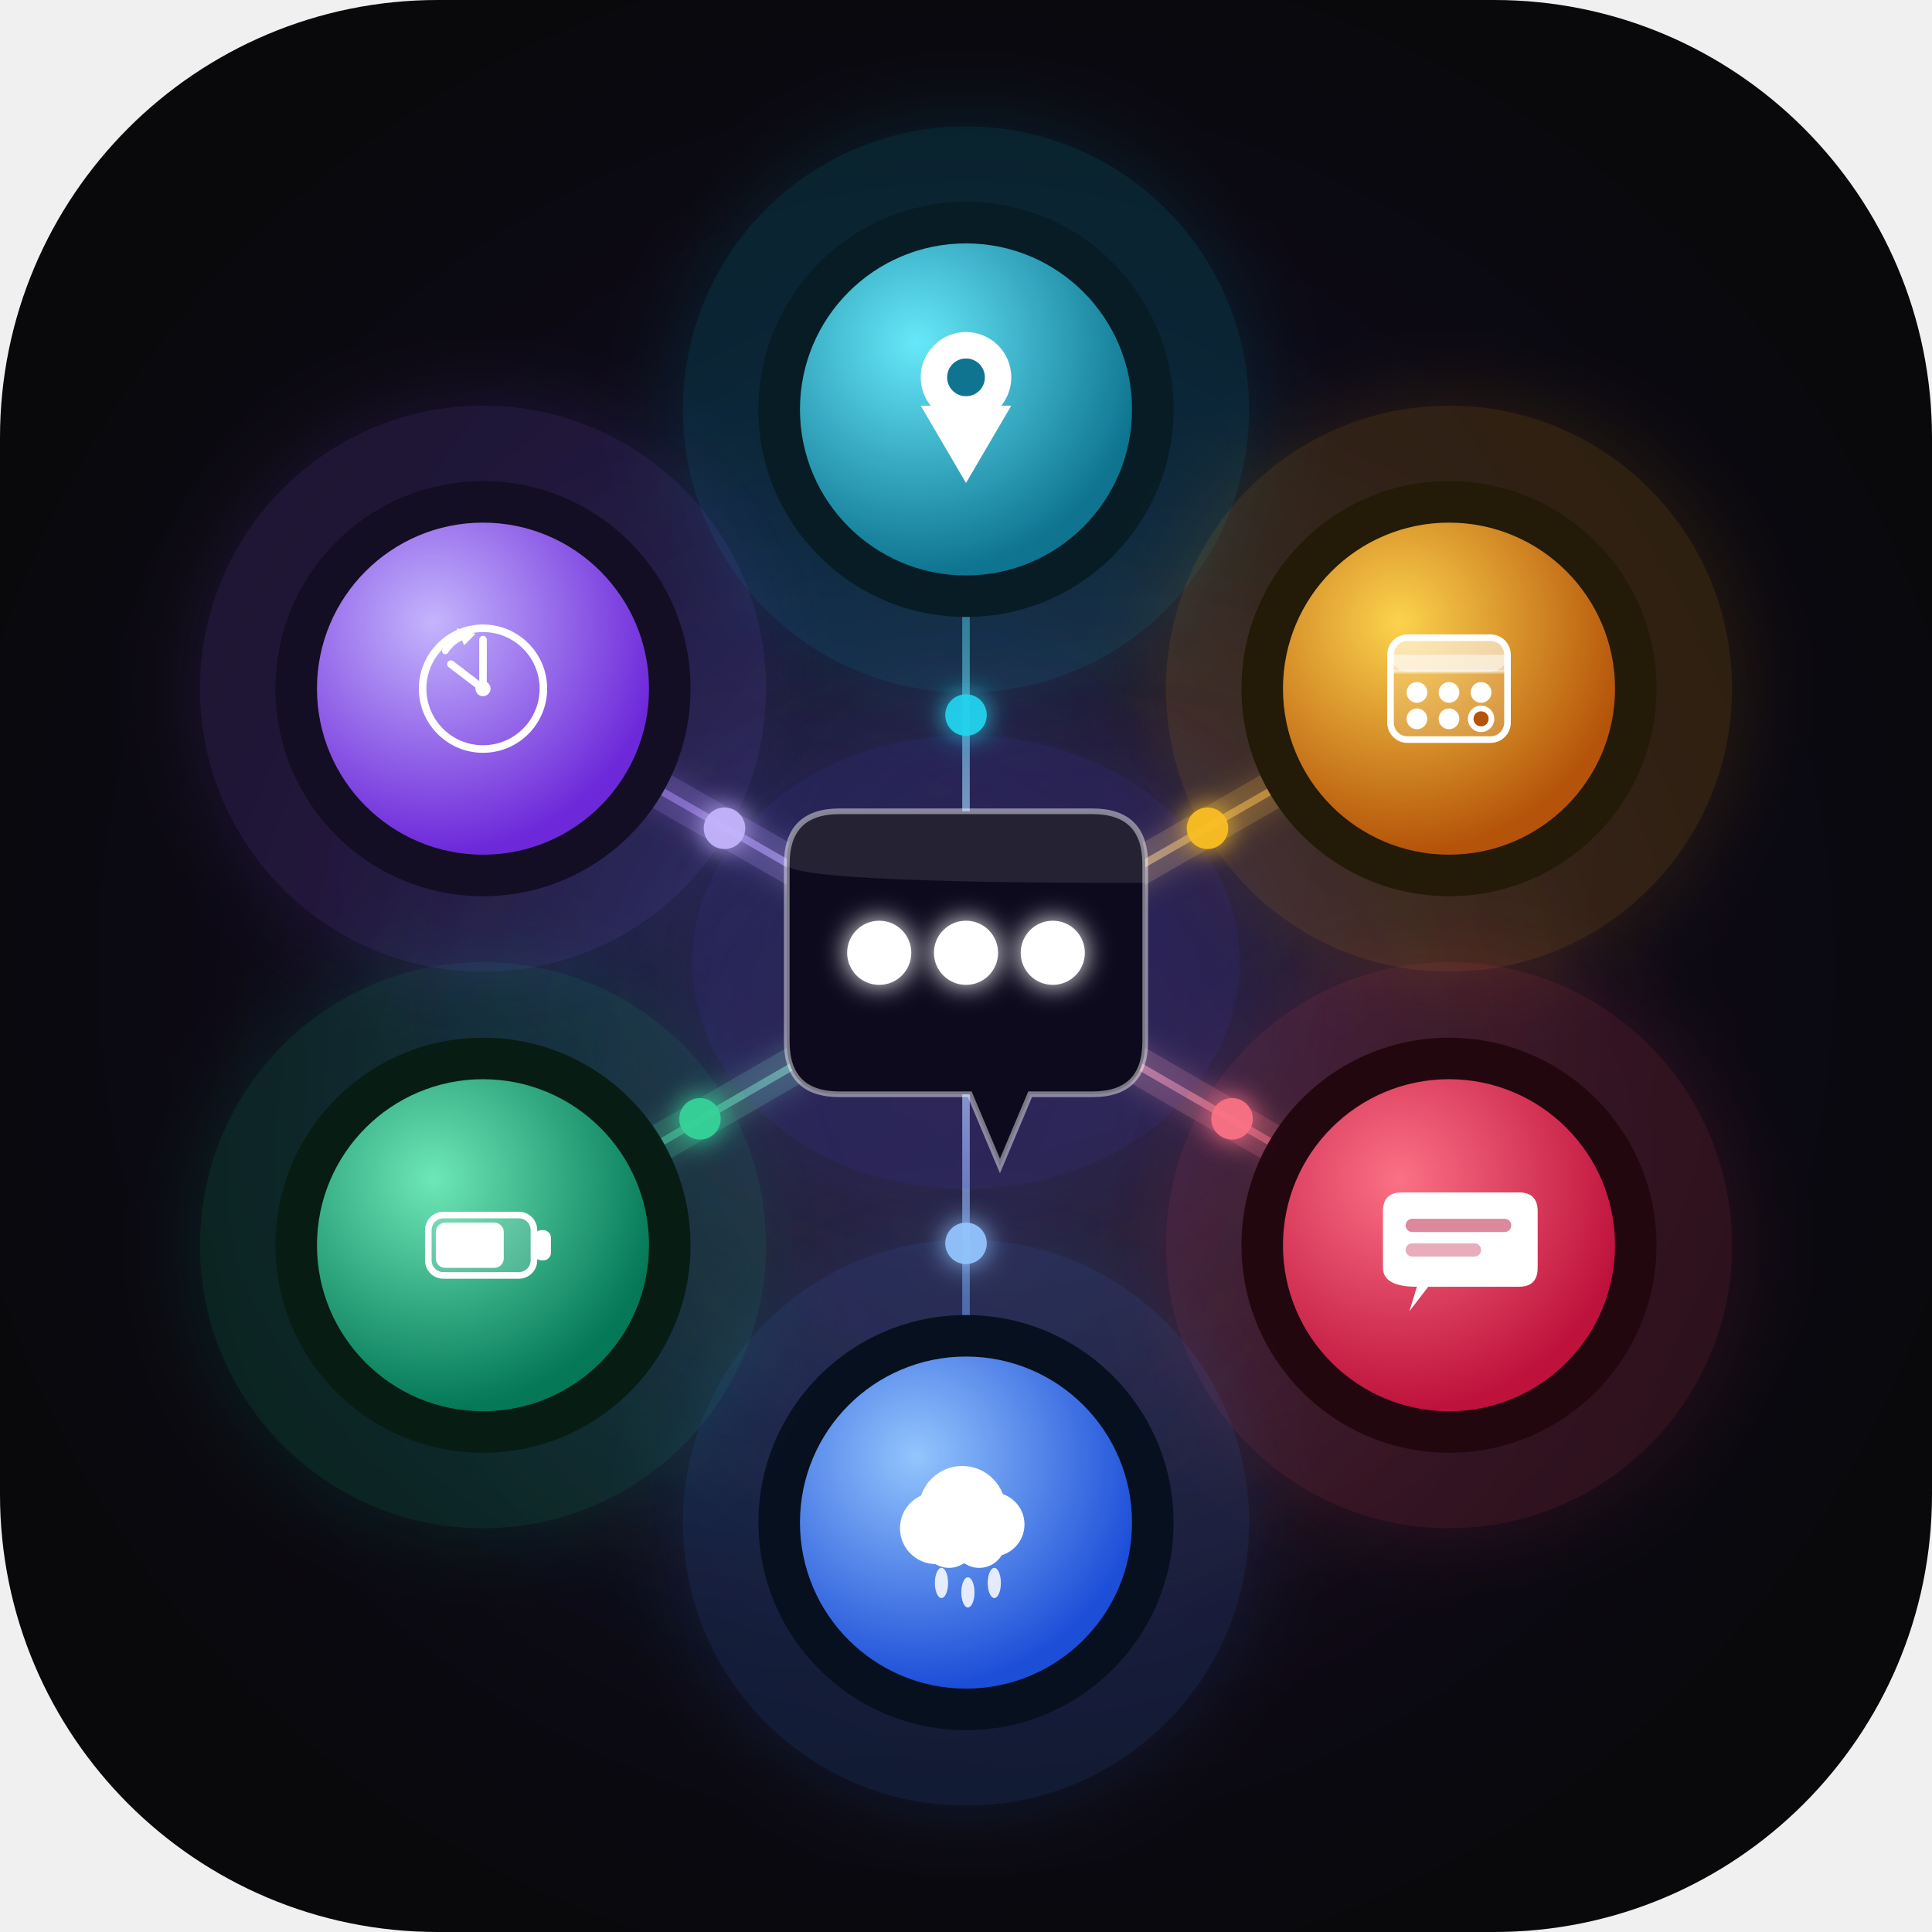
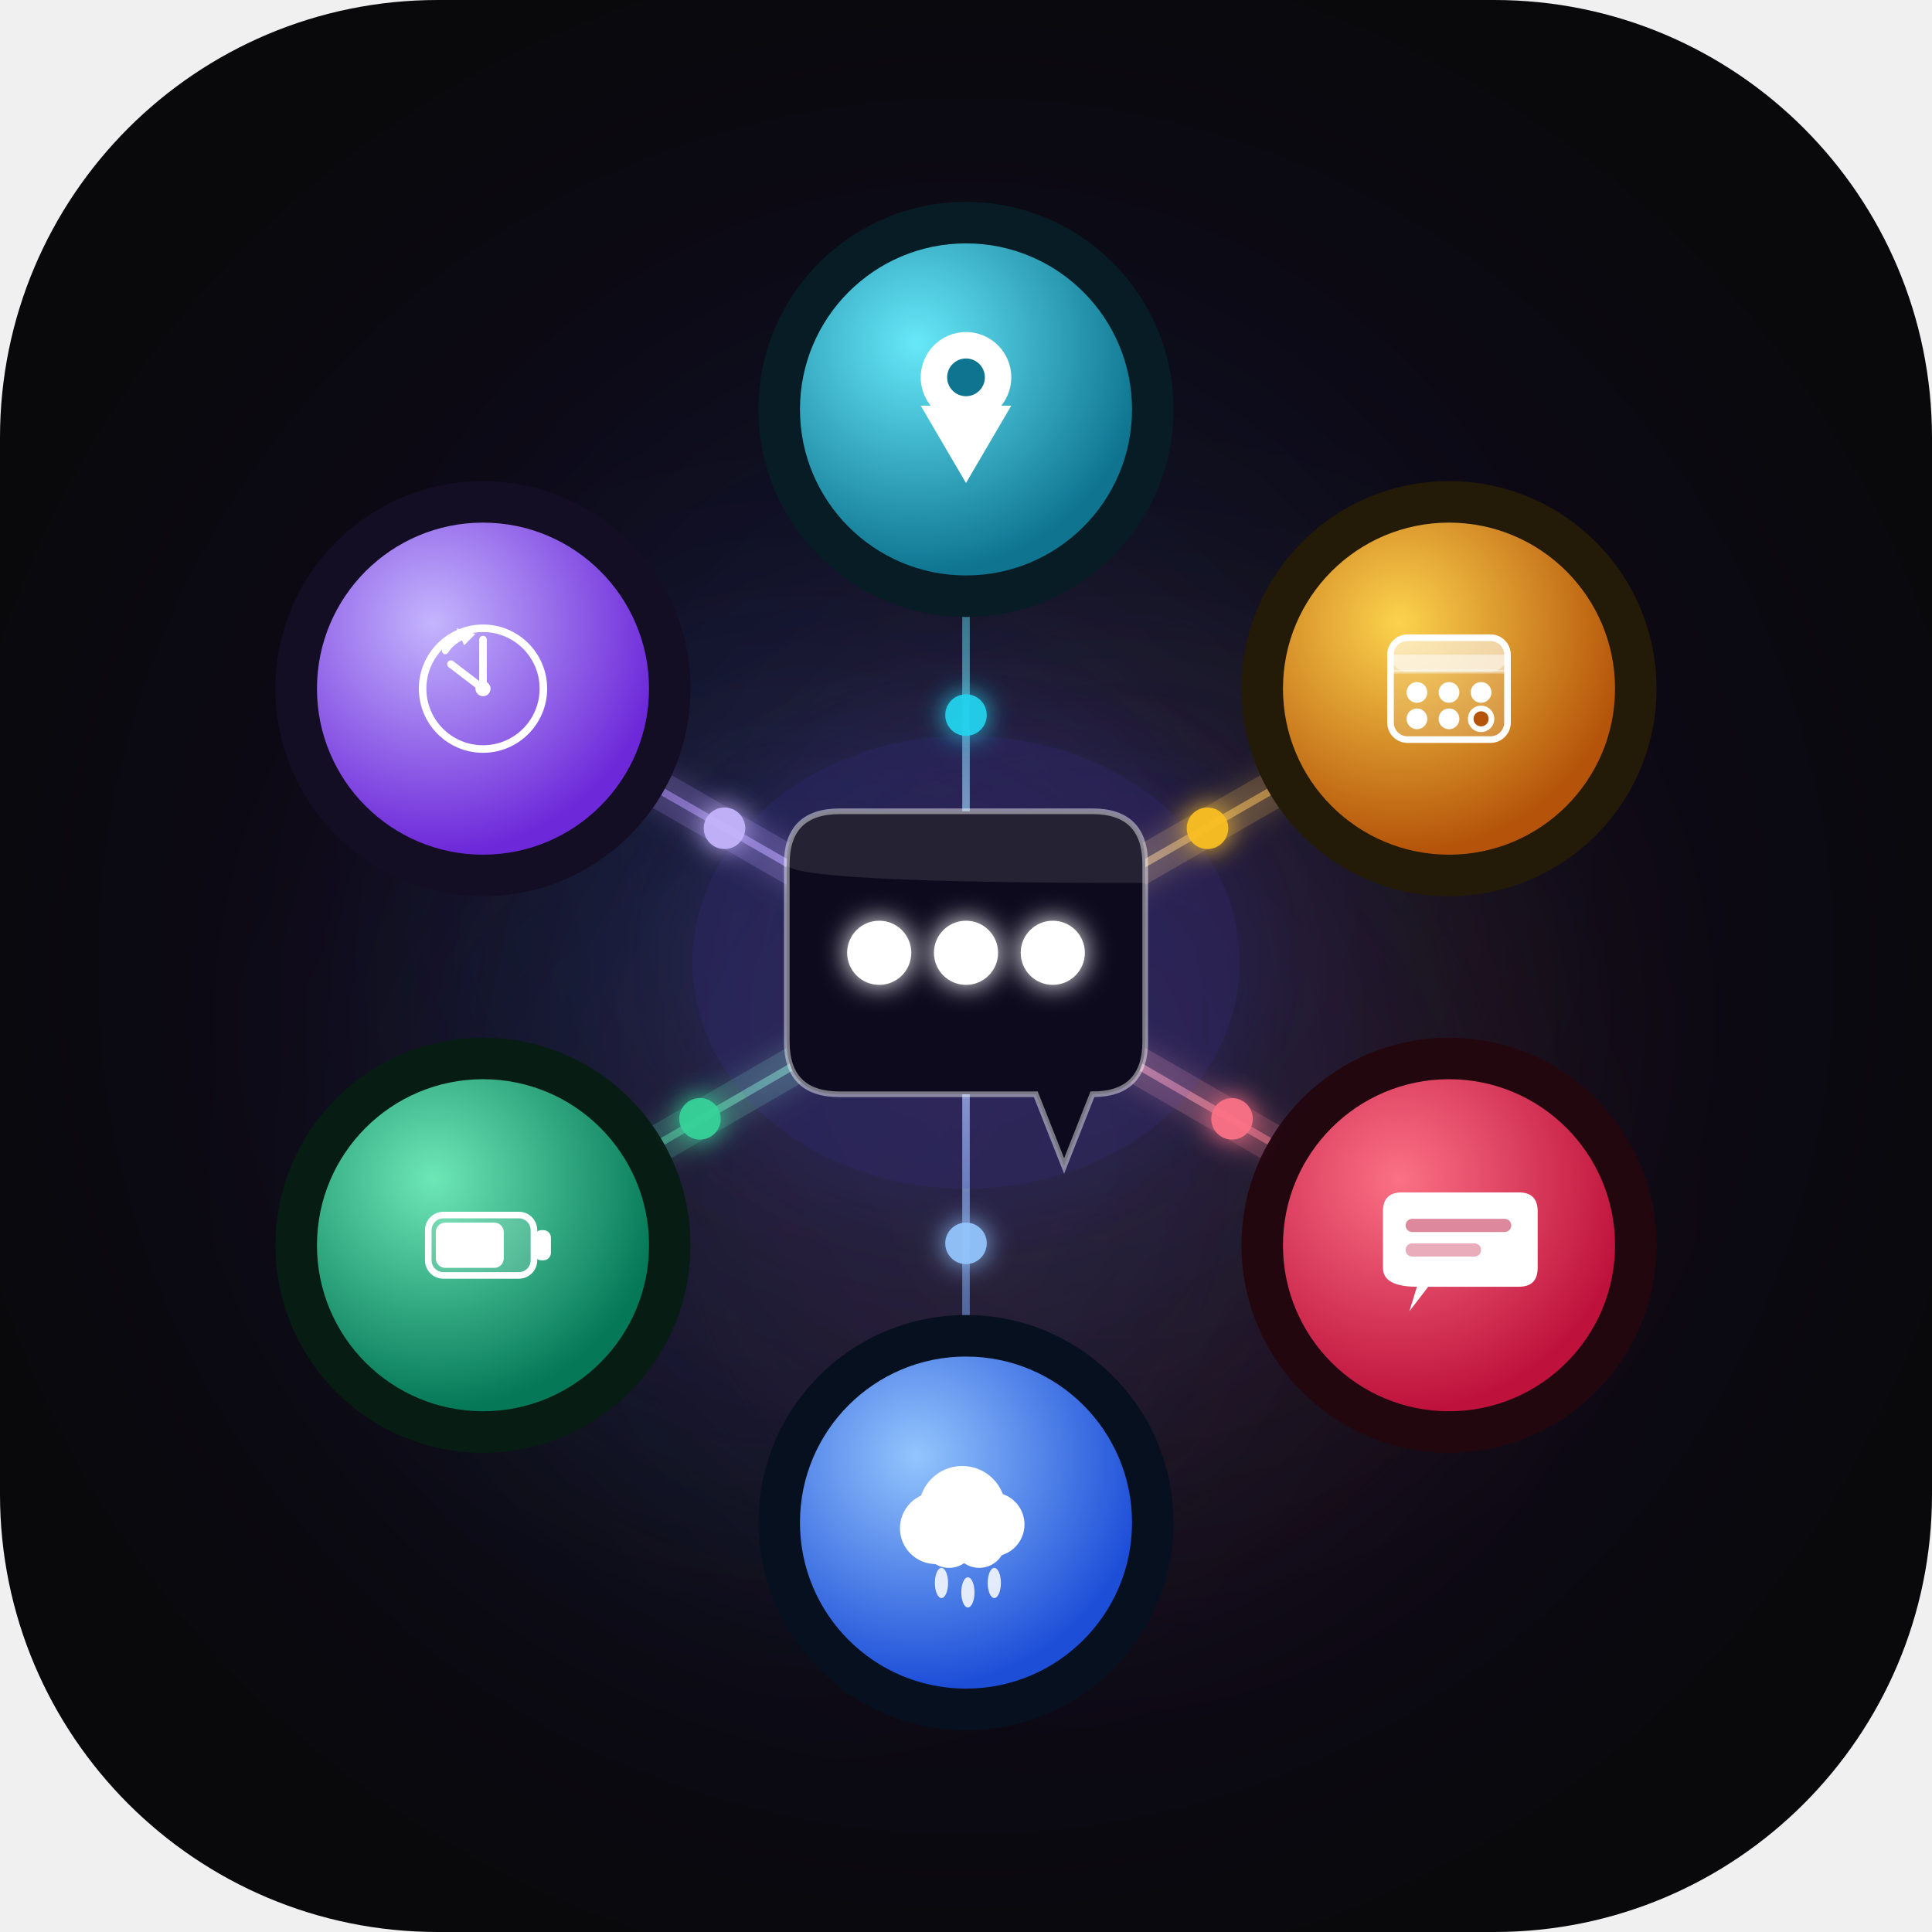
<svg xmlns="http://www.w3.org/2000/svg" width="1024" height="1024" viewBox="0 0 1024 1024">
  <defs>
    <radialGradient id="bg" cx="50%" cy="50%" r="55%">
      <stop offset="0%" stop-color="#130828" />
      <stop offset="100%" stop-color="#09090b" />
    </radialGradient>
    <radialGradient id="nLoc" cx="35%" cy="30%" r="70%">
      <stop offset="0%" stop-color="#67e8f9" />
      <stop offset="100%" stop-color="#0e7490" />
    </radialGradient>
    <radialGradient id="nCal" cx="35%" cy="30%" r="70%">
      <stop offset="0%" stop-color="#fcd34d" />
      <stop offset="100%" stop-color="#b45309" />
    </radialGradient>
    <radialGradient id="nMsg" cx="35%" cy="30%" r="70%">
      <stop offset="0%" stop-color="#fb7185" />
      <stop offset="100%" stop-color="#be123c" />
    </radialGradient>
    <radialGradient id="nWthr" cx="35%" cy="30%" r="70%">
      <stop offset="0%" stop-color="#93c5fd" />
      <stop offset="100%" stop-color="#1d4ed8" />
    </radialGradient>
    <radialGradient id="nBat" cx="35%" cy="30%" r="70%">
      <stop offset="0%" stop-color="#6ee7b7" />
      <stop offset="100%" stop-color="#047857" />
    </radialGradient>
    <radialGradient id="nHist" cx="35%" cy="30%" r="70%">
      <stop offset="0%" stop-color="#c4b5fd" />
      <stop offset="100%" stop-color="#6d28d9" />
    </radialGradient>
    <radialGradient id="orbGlow" cx="50%" cy="42%" r="50%">
      <stop offset="0%" stop-color="white" />
      <stop offset="55%" stop-color="white" stop-opacity="0.65" />
      <stop offset="100%" stop-color="white" stop-opacity="0" />
    </radialGradient>
    <linearGradient id="lnTop" x1="512" y1="217" x2="512" y2="512" gradientUnits="userSpaceOnUse">
      <stop offset="0%" stop-color="#06b6d4" stop-opacity="0.3" />
      <stop offset="100%" stop-color="#e0f2fe" stop-opacity="0.9" />
    </linearGradient>
    <linearGradient id="lnTR" x1="768" y1="365" x2="512" y2="512" gradientUnits="userSpaceOnUse">
      <stop offset="0%" stop-color="#f59e0b" stop-opacity="0.3" />
      <stop offset="100%" stop-color="#fef3c7" stop-opacity="0.9" />
    </linearGradient>
    <linearGradient id="lnBR" x1="768" y1="660" x2="512" y2="512" gradientUnits="userSpaceOnUse">
      <stop offset="0%" stop-color="#f43f5e" stop-opacity="0.3" />
      <stop offset="100%" stop-color="#ffe4e6" stop-opacity="0.9" />
    </linearGradient>
    <linearGradient id="lnBot" x1="512" y1="807" x2="512" y2="512" gradientUnits="userSpaceOnUse">
      <stop offset="0%" stop-color="#3b82f6" stop-opacity="0.3" />
      <stop offset="100%" stop-color="#dbeafe" stop-opacity="0.9" />
    </linearGradient>
    <linearGradient id="lnBL" x1="256" y1="660" x2="512" y2="512" gradientUnits="userSpaceOnUse">
      <stop offset="0%" stop-color="#10b981" stop-opacity="0.3" />
      <stop offset="100%" stop-color="#d1fae5" stop-opacity="0.9" />
    </linearGradient>
    <linearGradient id="lnTL" x1="256" y1="365" x2="512" y2="512" gradientUnits="userSpaceOnUse">
      <stop offset="0%" stop-color="#8b5cf6" stop-opacity="0.3" />
      <stop offset="100%" stop-color="#ede9fe" stop-opacity="0.9" />
    </linearGradient>
    <filter id="ambGlow" x="-50%" y="-50%" width="200%" height="200%">
      <feGaussianBlur stdDeviation="55" />
    </filter>
    <filter id="nodeGlow" x="-60%" y="-60%" width="220%" height="220%">
      <feGaussianBlur in="SourceGraphic" stdDeviation="22" result="b" />
      <feMerge>
        <feMergeNode in="b" />
        <feMergeNode in="SourceGraphic" />
      </feMerge>
    </filter>
    <filter id="lineGlow" x="-20%" y="-20%" width="140%" height="140%">
      <feGaussianBlur in="SourceGraphic" stdDeviation="7" result="b" />
      <feMerge>
        <feMergeNode in="b" />
        <feMergeNode in="SourceGraphic" />
      </feMerge>
    </filter>
    <filter id="orbHalo" x="-100%" y="-100%" width="300%" height="300%">
      <feGaussianBlur in="SourceGraphic" stdDeviation="28" result="b" />
      <feMerge>
        <feMergeNode in="b" />
        <feMergeNode in="SourceGraphic" />
      </feMerge>
    </filter>
    <filter id="dotGlow" x="-150%" y="-150%" width="400%" height="400%">
      <feGaussianBlur in="SourceGraphic" stdDeviation="7" result="b" />
      <feMerge>
        <feMergeNode in="b" />
        <feMergeNode in="SourceGraphic" />
      </feMerge>
    </filter>
  </defs>
  <rect width="1024" height="1024" rx="232" fill="url(#bg)" />
  <circle cx="512" cy="430" r="260" fill="#06b6d4" opacity="0.04" filter="url(#ambGlow)" />
  <circle cx="600" cy="540" r="240" fill="#f59e0b" opacity="0.04" filter="url(#ambGlow)" />
  <circle cx="580" cy="620" r="240" fill="#f43f5e" opacity="0.04" filter="url(#ambGlow)" />
  <circle cx="512" cy="580" r="260" fill="#3b82f6" opacity="0.04" filter="url(#ambGlow)" />
  <circle cx="424" cy="620" r="240" fill="#10b981" opacity="0.04" filter="url(#ambGlow)" />
  <circle cx="424" cy="540" r="240" fill="#8b5cf6" opacity="0.05" filter="url(#ambGlow)" />
  <line x1="512" y1="217" x2="512" y2="512" stroke="url(#lnTop)" stroke-width="20" stroke-linecap="round" opacity="0.4" filter="url(#lineGlow)" />
  <line x1="768" y1="365" x2="512" y2="512" stroke="url(#lnTR)" stroke-width="20" stroke-linecap="round" opacity="0.4" filter="url(#lineGlow)" />
  <line x1="768" y1="660" x2="512" y2="512" stroke="url(#lnBR)" stroke-width="20" stroke-linecap="round" opacity="0.4" filter="url(#lineGlow)" />
  <line x1="512" y1="807" x2="512" y2="512" stroke="url(#lnBot)" stroke-width="20" stroke-linecap="round" opacity="0.4" filter="url(#lineGlow)" />
  <line x1="256" y1="660" x2="512" y2="512" stroke="url(#lnBL)" stroke-width="20" stroke-linecap="round" opacity="0.4" filter="url(#lineGlow)" />
  <line x1="256" y1="365" x2="512" y2="512" stroke="url(#lnTL)" stroke-width="20" stroke-linecap="round" opacity="0.4" filter="url(#lineGlow)" />
  <line x1="512" y1="217" x2="512" y2="512" stroke="url(#lnTop)" stroke-width="4" stroke-linecap="round" />
  <line x1="768" y1="365" x2="512" y2="512" stroke="url(#lnTR)" stroke-width="4" stroke-linecap="round" />
  <line x1="768" y1="660" x2="512" y2="512" stroke="url(#lnBR)" stroke-width="4" stroke-linecap="round" />
  <line x1="512" y1="807" x2="512" y2="512" stroke="url(#lnBot)" stroke-width="4" stroke-linecap="round" />
  <line x1="256" y1="660" x2="512" y2="512" stroke="url(#lnBL)" stroke-width="4" stroke-linecap="round" />
  <line x1="256" y1="365" x2="512" y2="512" stroke="url(#lnTL)" stroke-width="4" stroke-linecap="round" />
-   <circle cx="512" cy="217" r="150" fill="#06b6d4" opacity="0.15" filter="url(#nodeGlow)" />
  <circle cx="512" cy="217" r="110" fill="#071c24" />
  <circle cx="512" cy="217" r="88" fill="url(#nLoc)" />
  <circle cx="512" cy="200" r="24" fill="white" />
  <polygon points="488,215 536,215 512,256" fill="white" />
  <circle cx="512" cy="200" r="10" fill="#0e7490" />
-   <circle cx="768" cy="365" r="150" fill="#f59e0b" opacity="0.15" filter="url(#nodeGlow)" />
  <circle cx="768" cy="365" r="110" fill="#231a07" />
  <circle cx="768" cy="365" r="88" fill="url(#nCal)" />
  <rect x="737" y="338" width="62" height="54" rx="9" fill="white" opacity="0.15" />
  <rect x="737" y="338" width="62" height="54" rx="9" fill="none" stroke="white" stroke-width="3.5" />
  <rect x="737" y="338" width="62" height="18" rx="9" fill="white" opacity="0.5" />
  <rect x="737" y="347" width="62" height="9" fill="white" opacity="0.5" />
  <line x1="737" y1="356" x2="799" y2="356" stroke="white" stroke-width="2" opacity="0.4" />
  <circle cx="751" cy="367" r="5.5" fill="white" />
  <circle cx="768" cy="367" r="5.5" fill="white" />
  <circle cx="785" cy="367" r="5.5" fill="white" />
  <circle cx="751" cy="381" r="5.5" fill="white" />
  <circle cx="768" cy="381" r="5.5" fill="white" />
  <circle cx="785" cy="381" r="7" fill="white" />
  <circle cx="785" cy="381" r="4" fill="#b45309" />
-   <circle cx="768" cy="660" r="150" fill="#f43f5e" opacity="0.15" filter="url(#nodeGlow)" />
  <circle cx="768" cy="660" r="110" fill="#23070f" />
  <circle cx="768" cy="660" r="88" fill="url(#nMsg)" />
  <path d="M 733 642 Q 733 632 743 632 L 805 632 Q 815 632 815 642            L 815 672 Q 815 682 805 682 L 757 682 L 747 695 L 751 682            Q 733 682 733 672 Z" fill="white" />
  <rect x="745" y="646" width="56" height="7" rx="3.5" fill="#be123c" opacity="0.5" />
  <rect x="745" y="659" width="40" height="7" rx="3.5" fill="#be123c" opacity="0.35" />
-   <circle cx="512" cy="807" r="150" fill="#3b82f6" opacity="0.15" filter="url(#nodeGlow)" />
  <circle cx="512" cy="807" r="110" fill="#07101f" />
  <circle cx="512" cy="807" r="88" fill="url(#nWthr)" />
  <circle cx="496" cy="810" r="19" fill="white" />
  <circle cx="510" cy="800" r="23" fill="white" />
  <circle cx="526" cy="808" r="17" fill="white" />
  <circle cx="503" cy="817" r="14" fill="white" />
  <circle cx="519" cy="817" r="14" fill="white" />
  <ellipse cx="499" cy="839" rx="3.5" ry="8" fill="white" opacity="0.85" />
  <ellipse cx="513" cy="844" rx="3.5" ry="8" fill="white" opacity="0.85" />
  <ellipse cx="527" cy="839" rx="3.5" ry="8" fill="white" opacity="0.85" />
-   <circle cx="256" cy="660" r="150" fill="#10b981" opacity="0.15" filter="url(#nodeGlow)" />
  <circle cx="256" cy="660" r="110" fill="#071c13" />
  <circle cx="256" cy="660" r="88" fill="url(#nBat)" />
  <rect x="227" y="644" width="56" height="32" rx="8" fill="white" opacity="0.15" />
  <rect x="227" y="644" width="56" height="32" rx="8" fill="none" stroke="white" stroke-width="3.5" />
  <rect x="283" y="652" width="9" height="16" rx="4" fill="white" />
  <rect x="231" y="648" width="36" height="24" rx="5" fill="white" />
-   <circle cx="256" cy="365" r="150" fill="#8b5cf6" opacity="0.15" filter="url(#nodeGlow)" />
  <circle cx="256" cy="365" r="110" fill="#130e23" />
  <circle cx="256" cy="365" r="88" fill="url(#nHist)" />
  <circle cx="256" cy="365" r="32" fill="none" stroke="white" stroke-width="4" />
  <circle cx="256" cy="365" r="4" fill="white" />
  <line x1="256" y1="365" x2="256" y2="339" stroke="white" stroke-width="4" stroke-linecap="round" />
  <line x1="256" y1="365" x2="239" y2="352" stroke="white" stroke-width="4" stroke-linecap="round" />
  <path d="M 246 337 A 20 20 0 0 0 236 345" fill="none" stroke="white" stroke-width="3.5" stroke-linecap="round" />
  <polygon points="242,333 246,342 252,336" fill="white" />
  <ellipse cx="512" cy="510" rx="145" ry="120" fill="#4338ca" opacity="0.18" filter="url(#orbHalo)" />
-   <path d="M 417 458 Q 417 430 445 430 L 579 430 Q 607 430 607 458            L 607 552 Q 607 580 579 580 L 546 580 L 530 618 L 514 580            L 445 580 Q 417 580 417 552 Z" fill="#0d0a1e" />
-   <path d="M 417 458 Q 417 430 445 430 L 579 430 Q 607 430 607 458            L 607 552 Q 607 580 579 580 L 546 580 L 530 618 L 514 580            L 445 580 Q 417 580 417 552 Z" fill="none" stroke="white" stroke-width="3" stroke-opacity="0.45" />
+   <path d="M 417 458 Q 417 430 445 430 L 579 430 Q 607 430 607 458            L 607 552 Q 607 580 579 580 L 579 580 L 564 618 L 549 580            L 445 580 Q 417 580 417 552 Z" fill="#0d0a1e" />
+   <path d="M 417 458 Q 417 430 445 430 L 579 430 Q 607 430 607 458            L 607 552 Q 607 580 579 580 L 579 580 L 564 618 L 549 580            L 445 580 Q 417 580 417 552 Z" fill="none" stroke="white" stroke-width="3" stroke-opacity="0.45" />
  <path d="M 417 458 Q 417 430 445 430 L 579 430 Q 607 430 607 458            L 607 468 Q 417 468 417 458 Z" fill="white" opacity="0.10" />
  <circle cx="466" cy="505" r="17" fill="white" filter="url(#dotGlow)" />
  <circle cx="512" cy="505" r="17" fill="white" filter="url(#dotGlow)" />
  <circle cx="558" cy="505" r="17" fill="white" filter="url(#dotGlow)" />
  <circle cx="512" cy="379" r="11" fill="#22d3ee" opacity="0.95" filter="url(#dotGlow)" />
  <circle cx="640" cy="439" r="11" fill="#fbbf24" opacity="0.95" filter="url(#dotGlow)" />
  <circle cx="653" cy="593" r="11" fill="#fb7185" opacity="0.95" filter="url(#dotGlow)" />
  <circle cx="512" cy="659" r="11" fill="#93c5fd" opacity="0.95" filter="url(#dotGlow)" />
  <circle cx="371" cy="593" r="11" fill="#34d399" opacity="0.95" filter="url(#dotGlow)" />
  <circle cx="384" cy="439" r="11" fill="#c4b5fd" opacity="0.95" filter="url(#dotGlow)" />
</svg>
